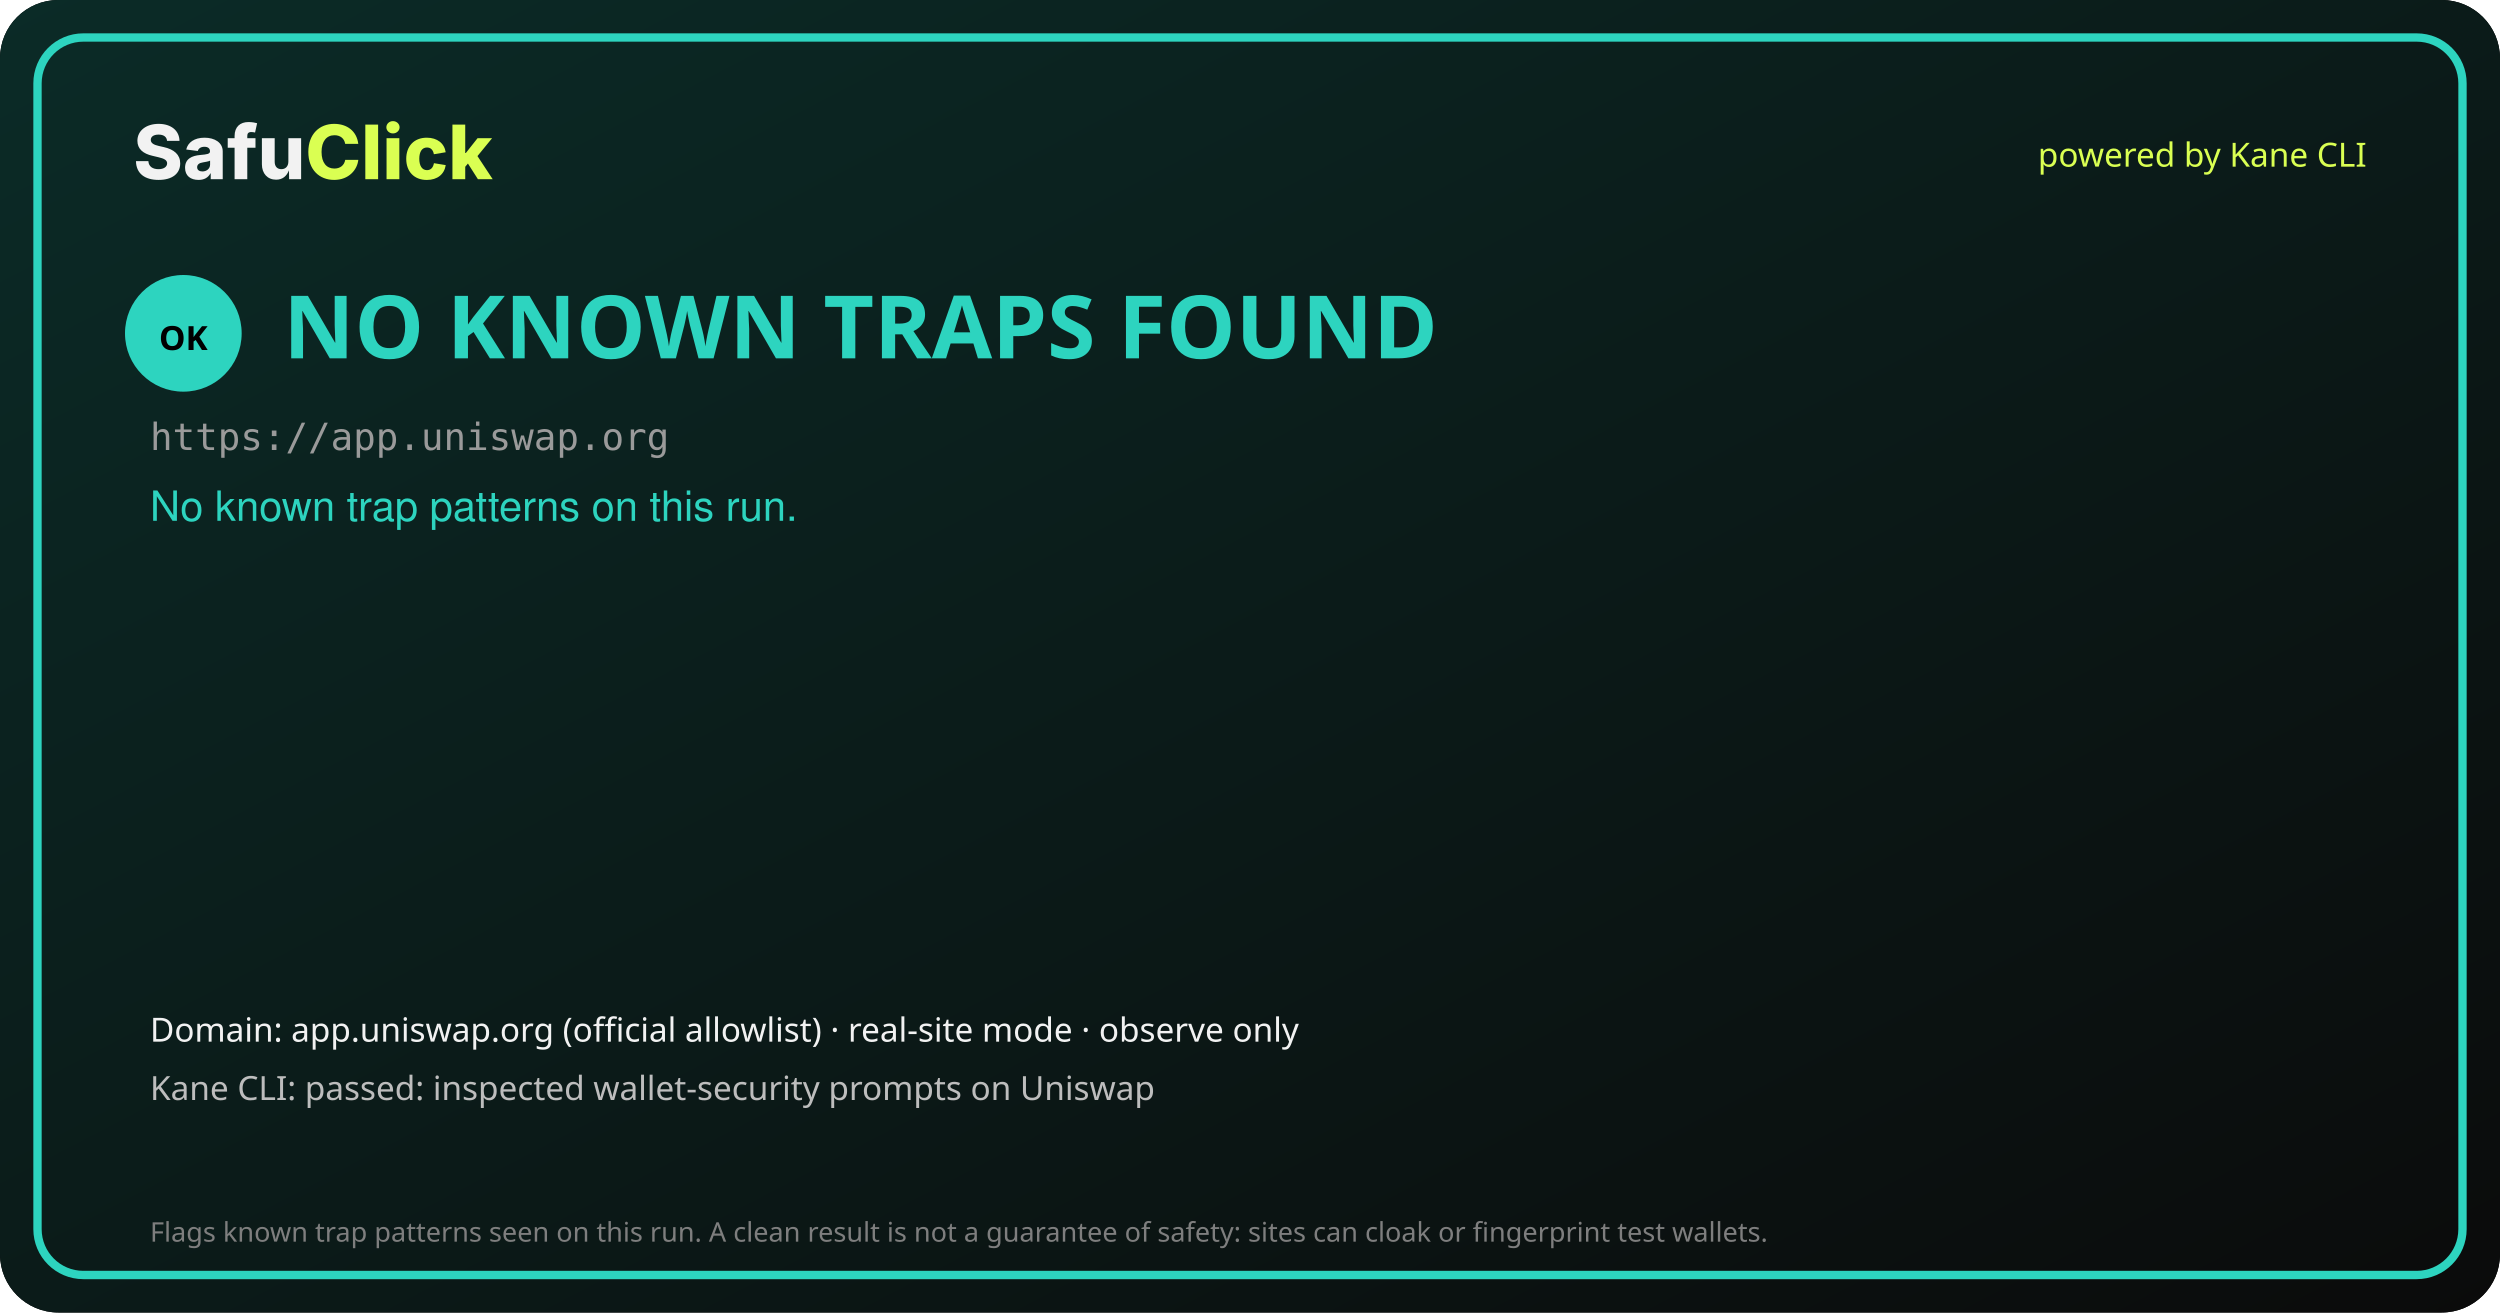
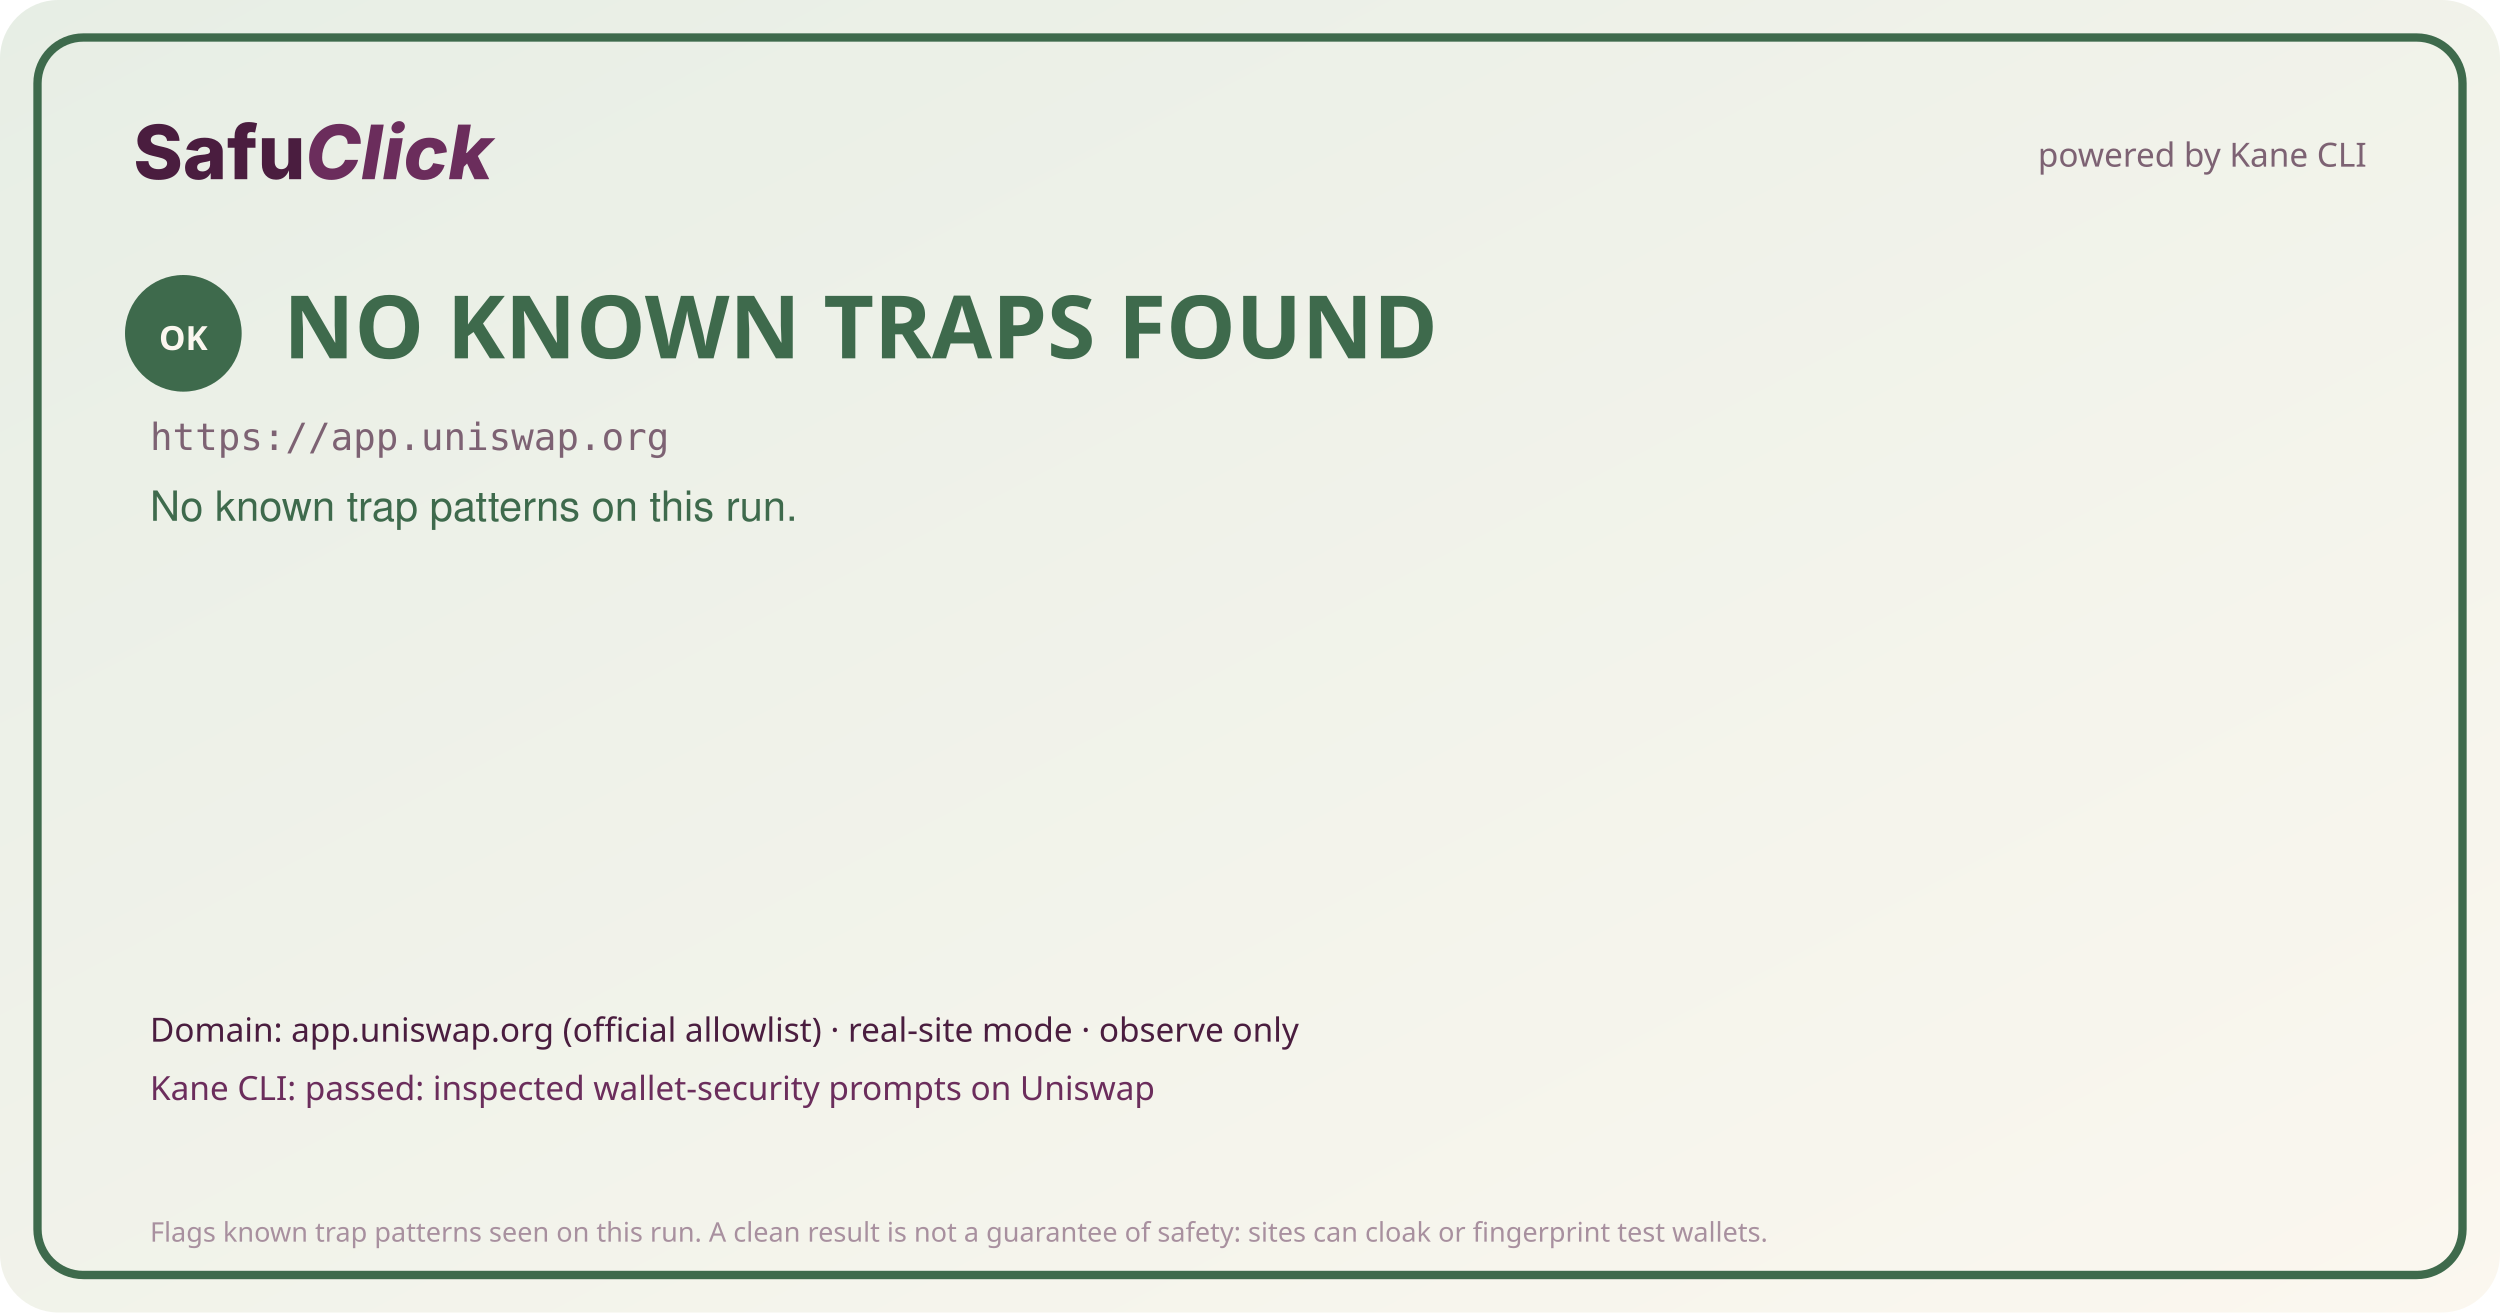
- <svg xmlns="http://www.w3.org/2000/svg" width="1200" height="630" viewBox="0 0 1200 630" font-family="Inter Tight, ui-sans-serif, system-ui, -apple-system, Segoe UI, Helvetica, Arial, sans-serif">
+ <svg xmlns="http://www.w3.org/2000/svg" width="1200" height="630" viewBox="0 0 1200 630" font-family="ui-sans-serif, system-ui, -apple-system, Segoe UI, Helvetica, Arial, sans-serif">
  <defs>
    <linearGradient id="bg" x1="0" y1="0" x2="1" y2="1">
-       <stop offset="0%" stop-color="#0B2B27" />
-       <stop offset="100%" stop-color="#0B0B0B" />
+       <stop offset="0%" stop-color="#E7EEE5" />
+       <stop offset="100%" stop-color="#FBF7EF" />
    </linearGradient>
  </defs>
-   <rect width="1200" height="630" rx="28" fill="#000000" />
  <rect width="1200" height="630" rx="28" fill="url(#bg)" />
-   <rect x="18" y="18" width="1164" height="594" rx="22" fill="none" stroke="#2DD4BF" stroke-width="4" />
-   <text x="64" y="86" font-family="ui-sans-serif, system-ui, -apple-system, sans-serif" font-size="36" font-weight="800" fill="#F2F2F2">Safu<tspan fill="#DAFF52">Click</tspan>
+   <rect x="18" y="18" width="1164" height="594" rx="22" fill="none" stroke="#3E6A4C" stroke-width="4" />
+   <text x="64" y="86" font-family="ui-sans-serif, system-ui, -apple-system, sans-serif" font-size="36" font-weight="800" fill="#4A1D3F">Safu<tspan fill="#6B2D5C" font-style="italic">Click</tspan>
  </text>
-   <text x="1136" y="80" text-anchor="end" font-family="ui-sans-serif, system-ui, sans-serif" font-size="16" fill="#DAFF52">powered by Kane CLI</text>
-   <circle cx="88" cy="160" r="28" fill="#2DD4BF" />
-   <text x="88" y="168" text-anchor="middle" font-family="ui-sans-serif, system-ui, sans-serif" font-size="16" font-weight="800" fill="#000000">OK</text>
-   <text x="136" y="172" font-family="ui-sans-serif, system-ui, sans-serif" font-size="42" font-weight="900" fill="#2DD4BF">NO KNOWN TRAPS FOUND</text>
-   <text x="72" y="216" font-family="IBM Plex Mono, ui-monospace, SFMono-Regular, Menlo, monospace" font-size="18" fill="#9A9A9A">https://app.uniswap.org</text>
-   <text x="72" y="250" font-size="20" fill="#2DD4BF">No known trap patterns on this run.</text>
-   <text x="72" y="500" font-family="ui-sans-serif, system-ui, sans-serif" font-size="16" fill="#F2F2F2">Domain: app.uniswap.org (official allowlist)  ·  real-site mode · observe only</text>
-   <text x="72" y="528" font-family="ui-sans-serif, system-ui, sans-serif" font-size="16" fill="#BDBDBD">Kane CLI: passed: inspected wallet-security prompts on Uniswap</text>
-   <text x="72" y="596" font-family="ui-sans-serif, system-ui, sans-serif" font-size="13" fill="#7E7E7E">Flags known trap patterns seen on this run. A clean result is not a guarantee of safety: sites can cloak or fingerprint test wallets.</text>
+   <text x="1136" y="80" text-anchor="end" font-family="ui-sans-serif, system-ui, sans-serif" font-size="16" fill="#7D6273">powered by Kane CLI</text>
+   <circle cx="88" cy="160" r="28" fill="#3E6A4C" />
+   <text x="88" y="168" text-anchor="middle" font-family="ui-sans-serif, system-ui, sans-serif" font-size="16" font-weight="800" fill="#FBF7EF">OK</text>
+   <text x="136" y="172" font-family="ui-sans-serif, system-ui, sans-serif" font-size="42" font-weight="900" fill="#3E6A4C">NO KNOWN TRAPS FOUND</text>
+   <text x="72" y="216" font-family="ui-monospace, SFMono-Regular, Menlo, monospace" font-size="18" fill="#7D6273">https://app.uniswap.org</text>
+   <text x="72" y="250" font-size="20" fill="#3E6A4C">No known trap patterns on this run.</text>
+   <text x="72" y="500" font-family="ui-sans-serif, system-ui, sans-serif" font-size="16" fill="#4A1D3F">Domain: app.uniswap.org (official allowlist)  ·  real-site mode · observe only</text>
+   <text x="72" y="528" font-family="ui-sans-serif, system-ui, sans-serif" font-size="16" fill="#6B2D5C">Kane CLI: passed: inspected wallet-security prompts on Uniswap</text>
+   <text x="72" y="596" font-family="ui-sans-serif, system-ui, sans-serif" font-size="13" fill="#A8909F">Flags known trap patterns seen on this run. A clean result is not a guarantee of safety: sites can cloak or fingerprint test wallets.</text>
</svg>
